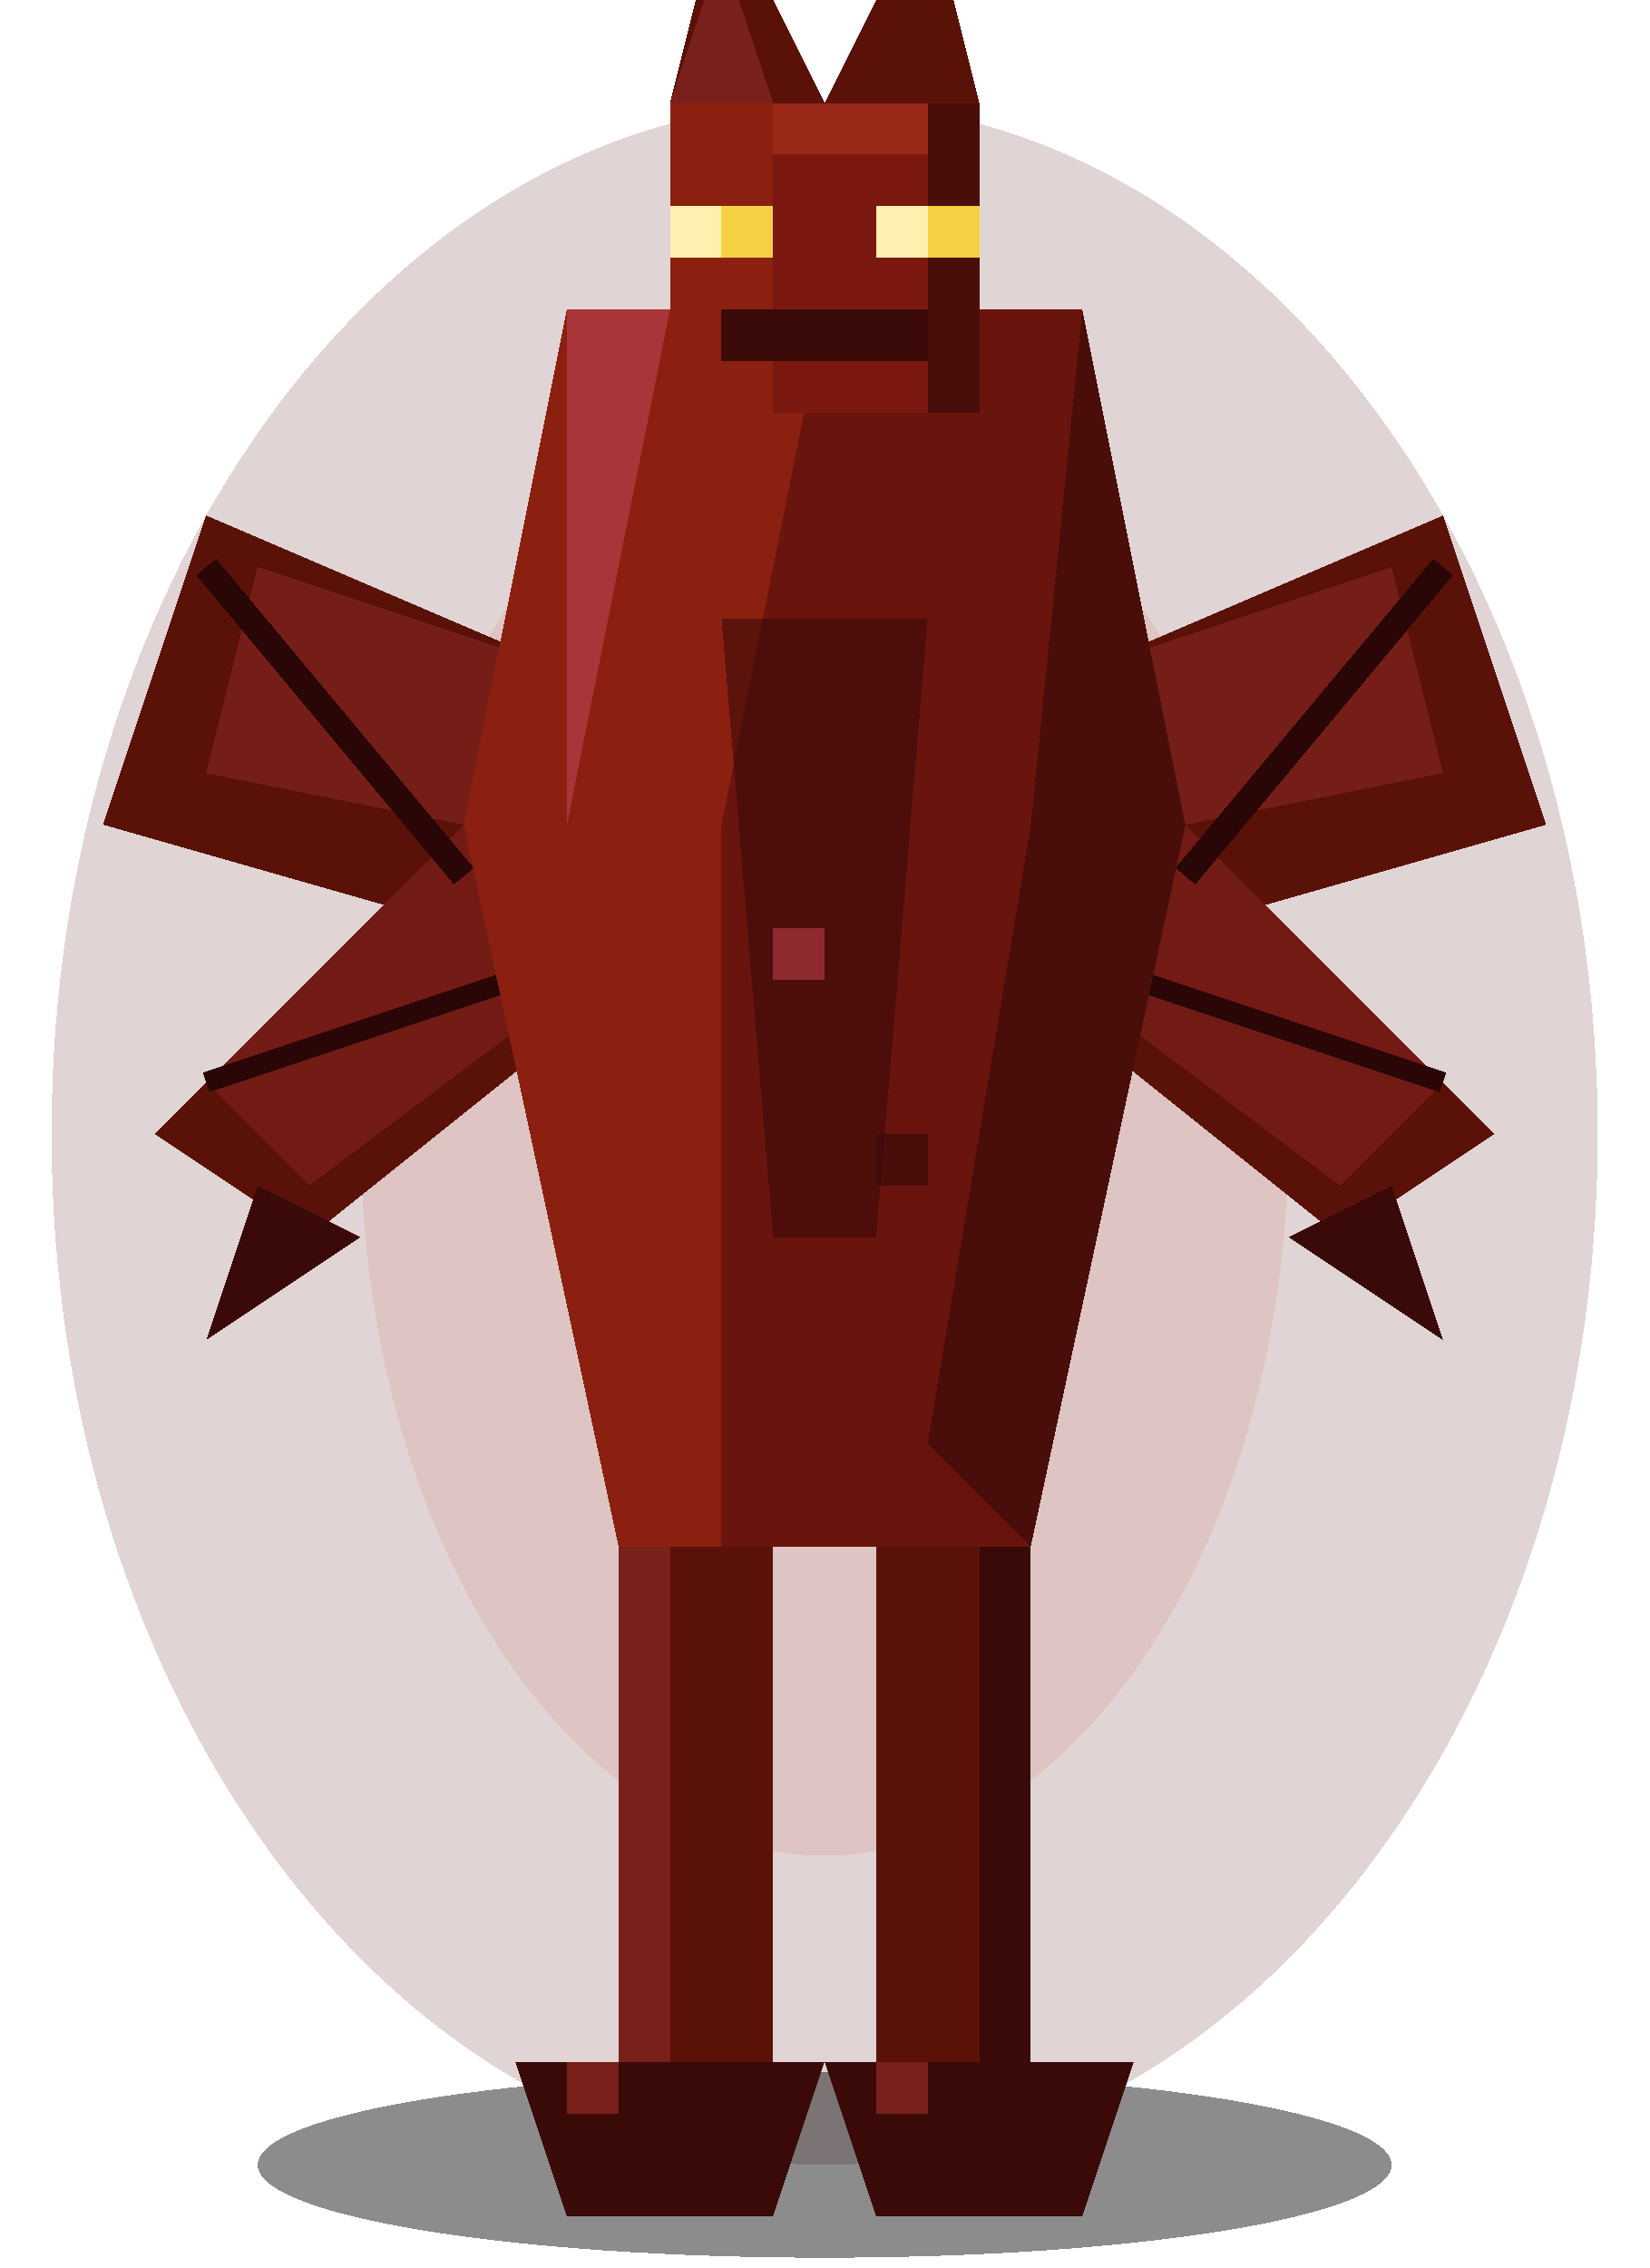
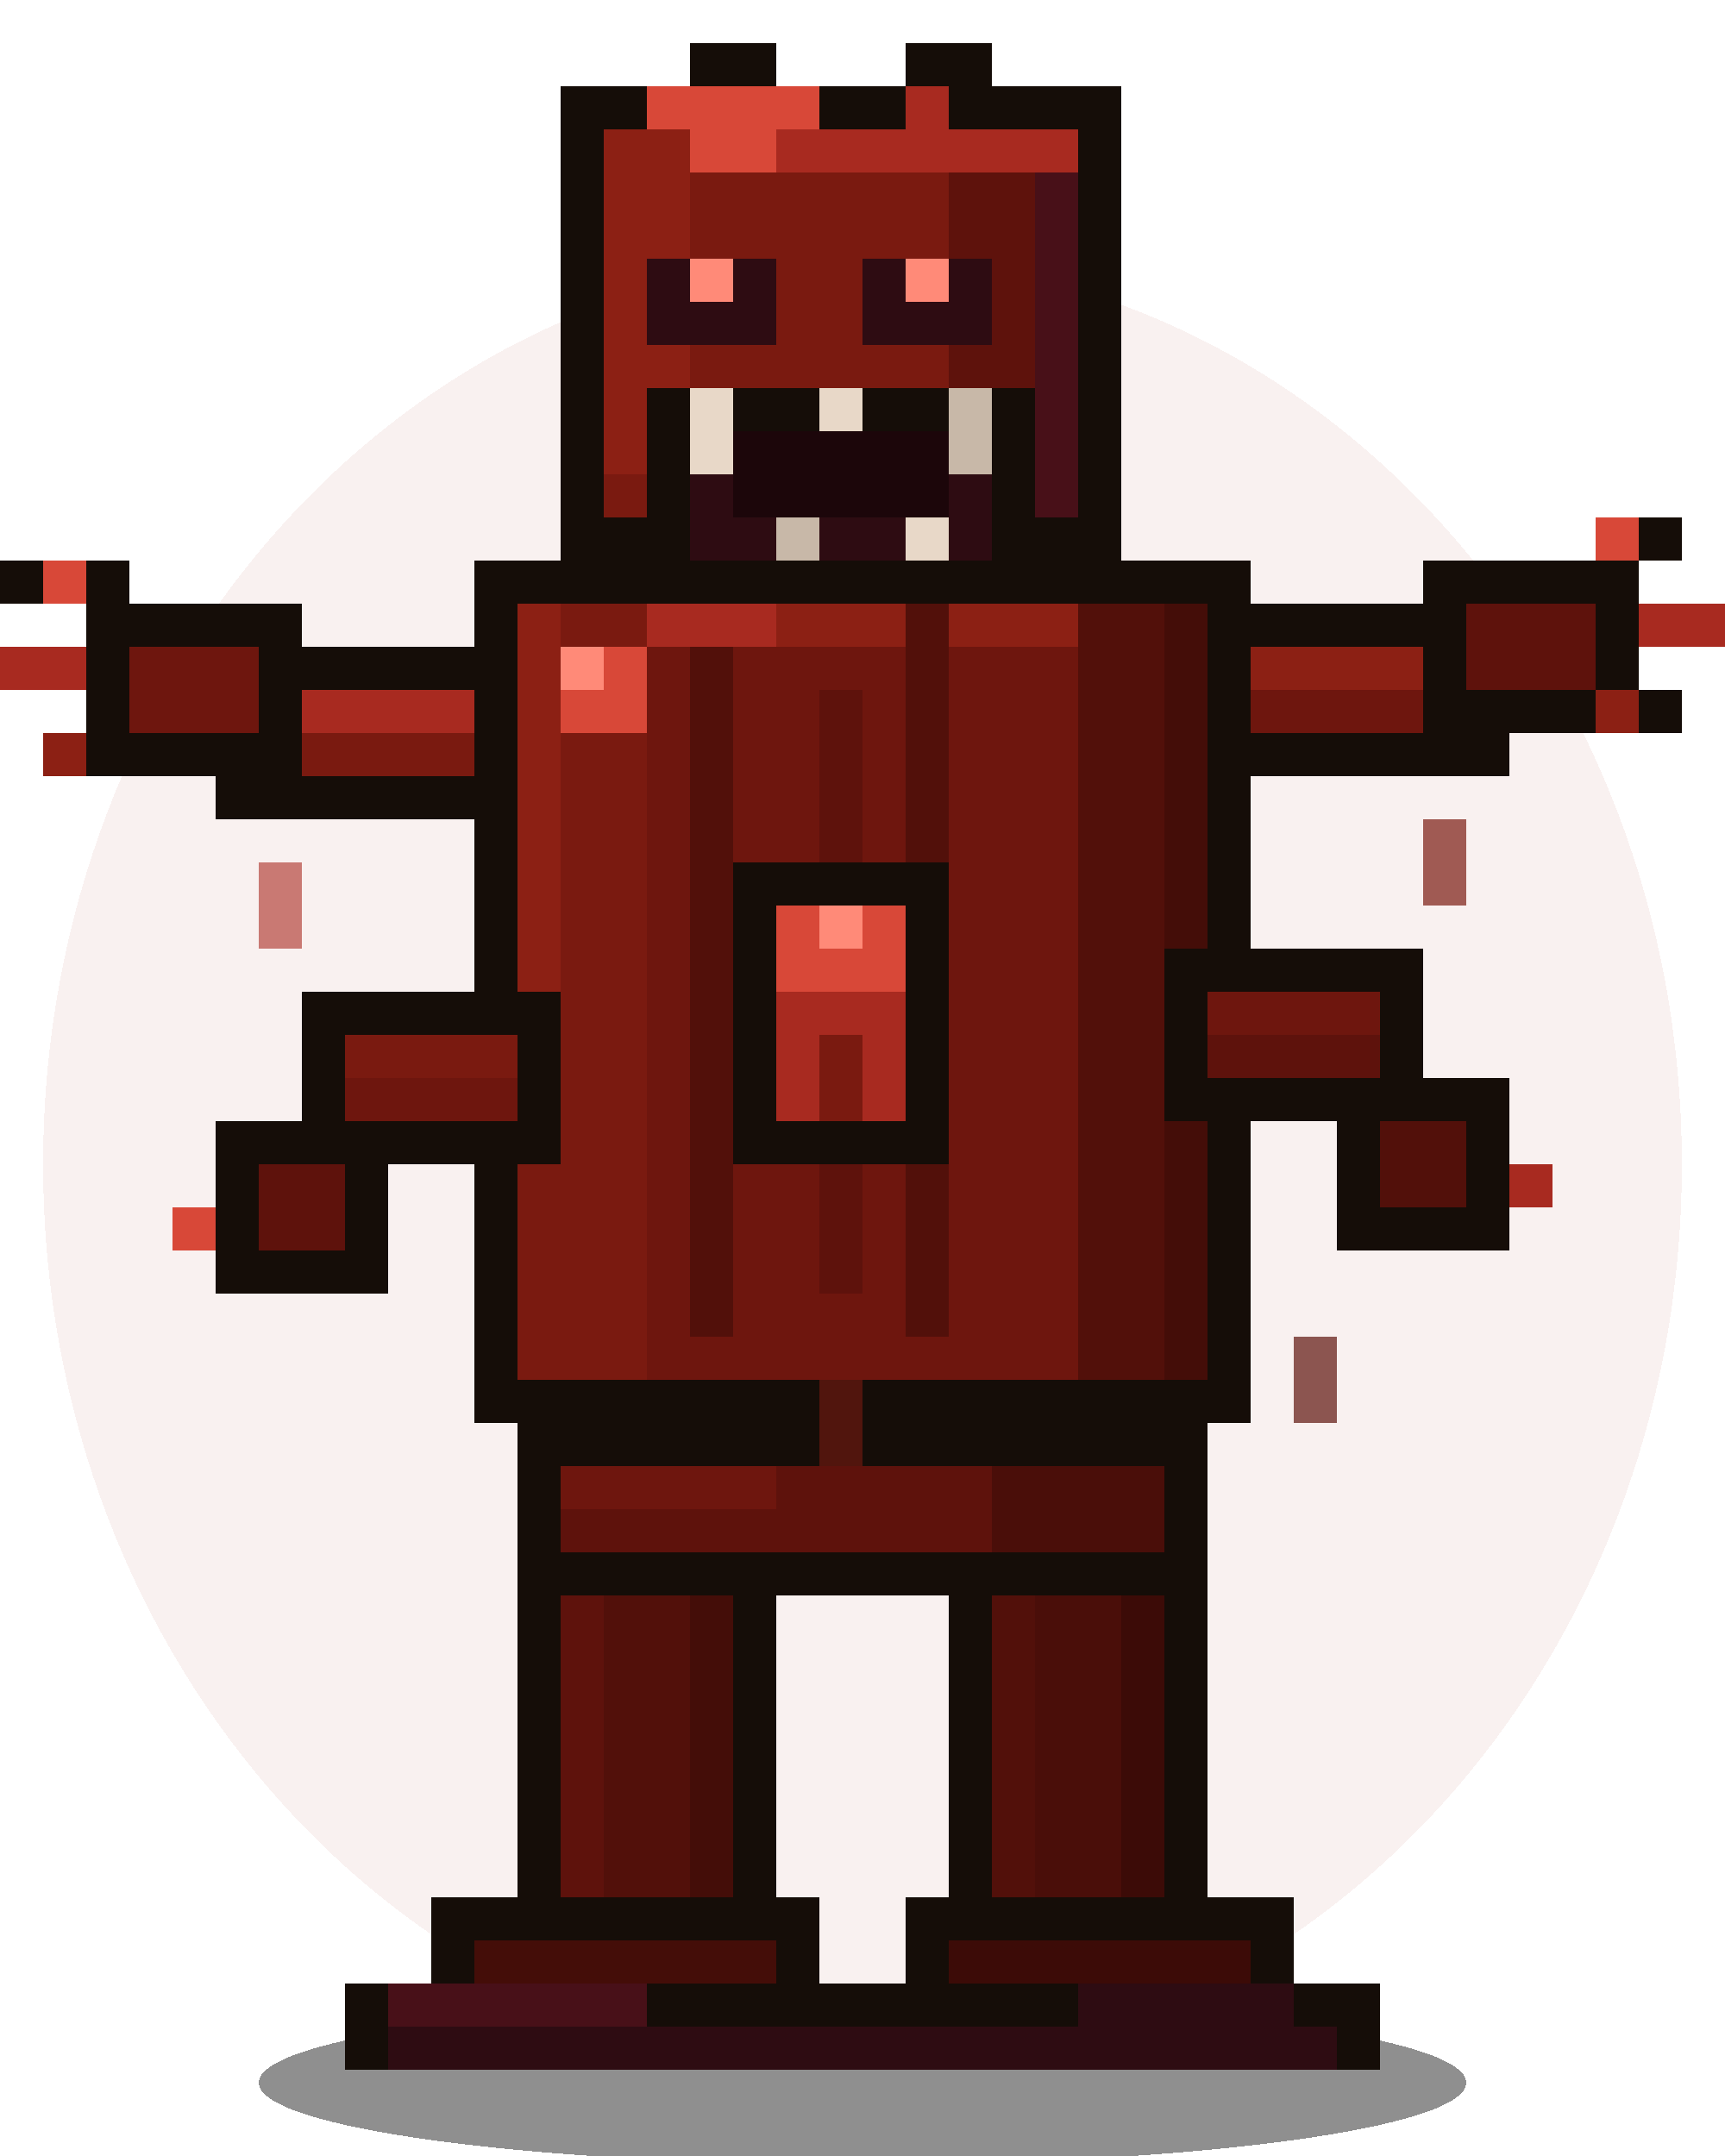
- <svg xmlns="http://www.w3.org/2000/svg" viewBox="0 0 32 44" shape-rendering="crispEdges" preserveAspectRatio="xMidYMax meet" aria-label="Blood-Fiend">
-   <ellipse cx="16" cy="22" rx="15" ry="20" fill="#5a1010" opacity="0.18" />
-   <ellipse cx="16" cy="22" rx="9" ry="14" fill="#c0301a" opacity="0.1" />
-   <ellipse cx="16" cy="42" rx="11" ry="1.8" fill="#000" opacity="0.45" />
-   <polygon points="11,13 4,10 2,16 9,18" fill="#5a1208" />
-   <polygon points="11,13 5,11 4,15 9,16" fill="#7a201a" opacity="0.8" />
-   <polygon points="9,16 3,22 6,24 11,20" fill="#5a1208" />
-   <polygon points="9,16 4,21 6,23 10,20" fill="#7a201a" opacity="0.7" />
-   <polygon points="2,15 0,13 3,16" fill="#3a0a08" />
-   <polygon points="5,23 4,26 7,24" fill="#3a0a08" />
-   <line x1="4" y1="11" x2="9" y2="17" stroke="#2a0606" stroke-width="0.5" />
-   <line x1="4" y1="21" x2="10" y2="19" stroke="#2a0606" stroke-width="0.4" />
-   <polygon points="21,13 28,10 30,16 23,18" fill="#5a1208" />
-   <polygon points="21,13 27,11 28,15 23,16" fill="#7a201a" opacity="0.8" />
-   <polygon points="23,16 29,22 26,24 21,20" fill="#5a1208" />
-   <polygon points="23,16 28,21 26,23 22,20" fill="#7a201a" opacity="0.7" />
-   <polygon points="30,15 32,13 29,16" fill="#3a0a08" />
-   <polygon points="27,23 28,26 25,24" fill="#3a0a08" />
-   <line x1="28" y1="11" x2="23" y2="17" stroke="#2a0606" stroke-width="0.5" />
-   <line x1="28" y1="21" x2="22" y2="19" stroke="#2a0606" stroke-width="0.4" />
-   <polygon points="11,6 21,6 23,16 20,30 12,30 9,16" fill="#6a140e" />
-   <polygon points="11,6 16,6 14,16 14,30 12,30 9,16" fill="#8c2010" />
-   <polygon points="11,6 13,6 11,16 12,28 11,16" fill="#b53c4a" opacity="0.7" />
-   <polygon points="21,6 23,16 20,30 18,28 20,16" fill="#4a0e0a" />
-   <polygon points="14,12 18,12 17,24 15,24" fill="#3a0a08" opacity="0.6" />
-   <rect x="15" y="18" width="1" height="1" fill="#b53c4a" opacity="0.6" />
-   <rect x="17" y="22" width="1" height="1" fill="#3a0a08" opacity="0.7" />
-   <rect x="13" y="26" width="1" height="1" fill="#8c2010" opacity="0.6" />
-   <rect x="13" y="2" width="6" height="6" fill="#7a1810" />
-   <rect x="13" y="2" width="6" height="1" fill="#9a2818" />
-   <rect x="13" y="2" width="2" height="6" fill="#8c2010" />
-   <rect x="18" y="2" width="1" height="6" fill="#4a0e0a" />
-   <polygon points="13,2 14,-2 16,2" fill="#5a1208" />
-   <polygon points="13,2 14,-1 15,2" fill="#7a201a" />
-   <polygon points="19,2 18,-2 16,2" fill="#5a1208" />
-   <rect x="13" y="4" width="2" height="1" fill="#f4d042" />
-   <rect x="17" y="4" width="2" height="1" fill="#f4d042" />
-   <rect x="13" y="4" width="1" height="1" fill="#fff0b0" />
-   <rect x="17" y="4" width="1" height="1" fill="#fff0b0" />
-   <rect x="14" y="6" width="4" height="1" fill="#3a0a08" />
-   <rect x="12" y="30" width="3" height="10" fill="#5a1208" />
-   <rect x="12" y="30" width="1" height="10" fill="#7a201a" />
-   <rect x="17" y="30" width="3" height="10" fill="#5a1208" />
-   <rect x="19" y="30" width="1" height="10" fill="#3a0a08" />
-   <polygon points="10,40 16,40 15,43 11,43" fill="#3a0a08" />
-   <polygon points="16,40 22,40 21,43 17,43" fill="#3a0a08" />
-   <rect x="11" y="40" width="1" height="1" fill="#7a201a" />
-   <rect x="17" y="40" width="1" height="1" fill="#7a201a" />
+ <svg xmlns="http://www.w3.org/2000/svg" viewBox="0 0 40 50" shape-rendering="crispEdges" preserveAspectRatio="xMidYMax meet" aria-label="Blood-Fiend">
+   <ellipse cx="20" cy="27" rx="19" ry="21" fill="#a82a20" opacity="0.07" />
+   <ellipse cx="20" cy="48.3" rx="14" ry="1.9" fill="#000" opacity="0.44" />
+   <rect x="13" y="2" width="13" height="11" fill="#150d08" />
+   <rect x="14" y="3" width="11" height="9" fill="#7a1a10" />
+   <rect x="14" y="3" width="11" height="1" fill="#a82a20" />
+   <rect x="14" y="3" width="4" height="1" fill="#d84838" />
+   <rect x="14" y="3" width="2" height="8" fill="#8c2014" />
+   <rect x="22" y="4" width="3" height="8" fill="#5e120c" />
+   <rect x="24" y="4" width="1" height="8" fill="#481018" />
+   <rect x="15" y="2" width="4" height="1" fill="#d84838" />
+   <rect x="16" y="1" width="2" height="1" fill="#150d08" />
+   <rect x="21" y="1" width="2" height="2" fill="#150d08" />
+   <rect x="21" y="2" width="1" height="1" fill="#a82a20" />
+   <rect x="15" y="6" width="3" height="2" fill="#2e0c12" />
+   <rect x="20" y="6" width="3" height="2" fill="#2e0c12" />
+   <rect x="16" y="6" width="1" height="1" fill="#ff8a78" />
+   <rect x="21" y="6" width="1" height="1" fill="#ff8a78" />
+   <rect x="15" y="9" width="9" height="4" fill="#150d08" />
+   <rect x="16" y="10" width="7" height="3" fill="#2e0c12" />
+   <rect x="17" y="10" width="5" height="2" fill="#1c060a" />
+   <rect x="16" y="9" width="1" height="2" fill="#e8d8c8" />
+   <rect x="19" y="9" width="1" height="1" fill="#e8d8c8" />
+   <rect x="22" y="9" width="1" height="2" fill="#c8b8a8" />
+   <rect x="18" y="12" width="1" height="1" fill="#c8b8a8" />
+   <rect x="21" y="12" width="1" height="1" fill="#e8d8c8" />
+   <rect x="11" y="13" width="18" height="20" fill="#150d08" />
+   <rect x="12" y="14" width="16" height="18" fill="#6e160e" />
+   <rect x="12" y="14" width="16" height="1" fill="#8c2014" />
+   <rect x="12" y="14" width="6" height="1" fill="#a82a20" />
+   <rect x="12" y="14" width="3" height="18" fill="#7a1a10" />
+   <rect x="12" y="14" width="1" height="12" fill="#8c2014" />
+   <rect x="25" y="14" width="3" height="18" fill="#52100a" />
+   <rect x="27" y="14" width="1" height="18" fill="#440d08" />
+   <rect x="16" y="15" width="1" height="16" fill="#52100a" />
+   <rect x="21" y="14" width="1" height="17" fill="#52100a" />
+   <rect x="19" y="16" width="1" height="14" fill="#5e120c" />
+   <rect x="13" y="15" width="2" height="2" fill="#d84838" />
+   <rect x="13" y="15" width="1" height="1" fill="#ff8a78" />
+   <rect x="17" y="20" width="5" height="7" fill="#150d08" />
+   <rect x="18" y="21" width="3" height="5" fill="#a82a20" />
+   <rect x="18" y="21" width="3" height="2" fill="#d84838" />
+   <rect x="19" y="21" width="1" height="1" fill="#ff8a78" />
+   <rect x="19" y="24" width="1" height="2" fill="#7a1a10" />
+   <rect x="28" y="14" width="7" height="4" fill="#150d08" />
+   <rect x="29" y="15" width="5" height="2" fill="#6e160e" />
+   <rect x="29" y="15" width="5" height="1" fill="#8c2014" />
+   <rect x="33" y="13" width="5" height="4" fill="#150d08" />
+   <rect x="34" y="14" width="3" height="2" fill="#5e120c" />
+   <rect x="37" y="12" width="2" height="1" fill="#150d08" />
+   <rect x="37" y="12" width="1" height="1" fill="#d84838" />
+   <rect x="37" y="14" width="3" height="1" fill="#150d08" />
+   <rect x="38" y="14" width="2" height="1" fill="#a82a20" />
+   <rect x="37" y="16" width="2" height="1" fill="#150d08" />
+   <rect x="37" y="16" width="1" height="1" fill="#8c2014" />
+   <rect x="5" y="15" width="7" height="4" fill="#150d08" />
+   <rect x="6" y="16" width="5" height="2" fill="#7a1a10" />
+   <rect x="6" y="16" width="5" height="1" fill="#a82a20" />
+   <rect x="2" y="14" width="5" height="4" fill="#150d08" />
+   <rect x="3" y="15" width="3" height="2" fill="#6e160e" />
+   <rect x="0" y="13" width="3" height="1" fill="#150d08" />
+   <rect x="1" y="13" width="1" height="1" fill="#d84838" />
+   <rect x="0" y="15" width="3" height="1" fill="#150d08" />
+   <rect x="0" y="15" width="2" height="1" fill="#a82a20" />
+   <rect x="1" y="17" width="2" height="1" fill="#150d08" />
+   <rect x="1" y="17" width="1" height="1" fill="#8c2014" />
+   <rect x="27" y="22" width="6" height="4" fill="#150d08" />
+   <rect x="28" y="23" width="4" height="2" fill="#5e120c" />
+   <rect x="28" y="23" width="4" height="1" fill="#6e160e" />
+   <rect x="31" y="25" width="4" height="4" fill="#150d08" />
+   <rect x="32" y="26" width="2" height="2" fill="#52100a" />
+   <rect x="34" y="27" width="2" height="1" fill="#150d08" />
+   <rect x="35" y="27" width="1" height="1" fill="#a82a20" />
+   <rect x="7" y="23" width="6" height="4" fill="#150d08" />
+   <rect x="8" y="24" width="4" height="2" fill="#6e160e" />
+   <rect x="8" y="24" width="4" height="1" fill="#7a1a10" />
+   <rect x="5" y="26" width="4" height="4" fill="#150d08" />
+   <rect x="6" y="27" width="2" height="2" fill="#5e120c" />
+   <rect x="4" y="28" width="2" height="1" fill="#150d08" />
+   <rect x="4" y="28" width="1" height="1" fill="#d84838" />
+   <rect x="12" y="33" width="16" height="4" fill="#150d08" />
+   <rect x="13" y="34" width="14" height="2" fill="#5e120c" />
+   <rect x="13" y="34" width="5" height="1" fill="#6e160e" />
+   <rect x="23" y="34" width="4" height="2" fill="#4a0e09" />
+   <rect x="12" y="36" width="6" height="9" fill="#150d08" />
+   <rect x="13" y="37" width="4" height="7" fill="#52100a" />
+   <rect x="13" y="37" width="1" height="7" fill="#5e120c" />
+   <rect x="16" y="37" width="1" height="7" fill="#440d08" />
+   <rect x="22" y="36" width="6" height="9" fill="#150d08" />
+   <rect x="23" y="37" width="4" height="7" fill="#4a0e09" />
+   <rect x="23" y="37" width="1" height="7" fill="#52100a" />
+   <rect x="26" y="37" width="1" height="7" fill="#3c0b07" />
+   <rect x="10" y="44" width="9" height="3" fill="#150d08" />
+   <rect x="11" y="45" width="7" height="1" fill="#440d08" />
+   <rect x="21" y="44" width="9" height="3" fill="#150d08" />
+   <rect x="22" y="45" width="7" height="1" fill="#3c0b07" />
+   <rect x="8" y="46" width="24" height="2" fill="#150d08" />
+   <rect x="9" y="47" width="22" height="1" fill="#2e0c12" />
+   <rect x="9" y="46" width="6" height="1" fill="#481018" />
+   <rect x="25" y="46" width="5" height="1" fill="#2e0c12" />
+   <rect x="33" y="19" width="1" height="2" fill="#7a1a10" opacity="0.7" />
+   <rect x="6" y="20" width="1" height="2" fill="#a82a20" opacity="0.6" />
+   <rect x="30" y="31" width="1" height="2" fill="#5e120c" opacity="0.7" />
+   <rect x="19" y="32" width="1" height="2" fill="#7a1a10" opacity="0.6" />
</svg>
